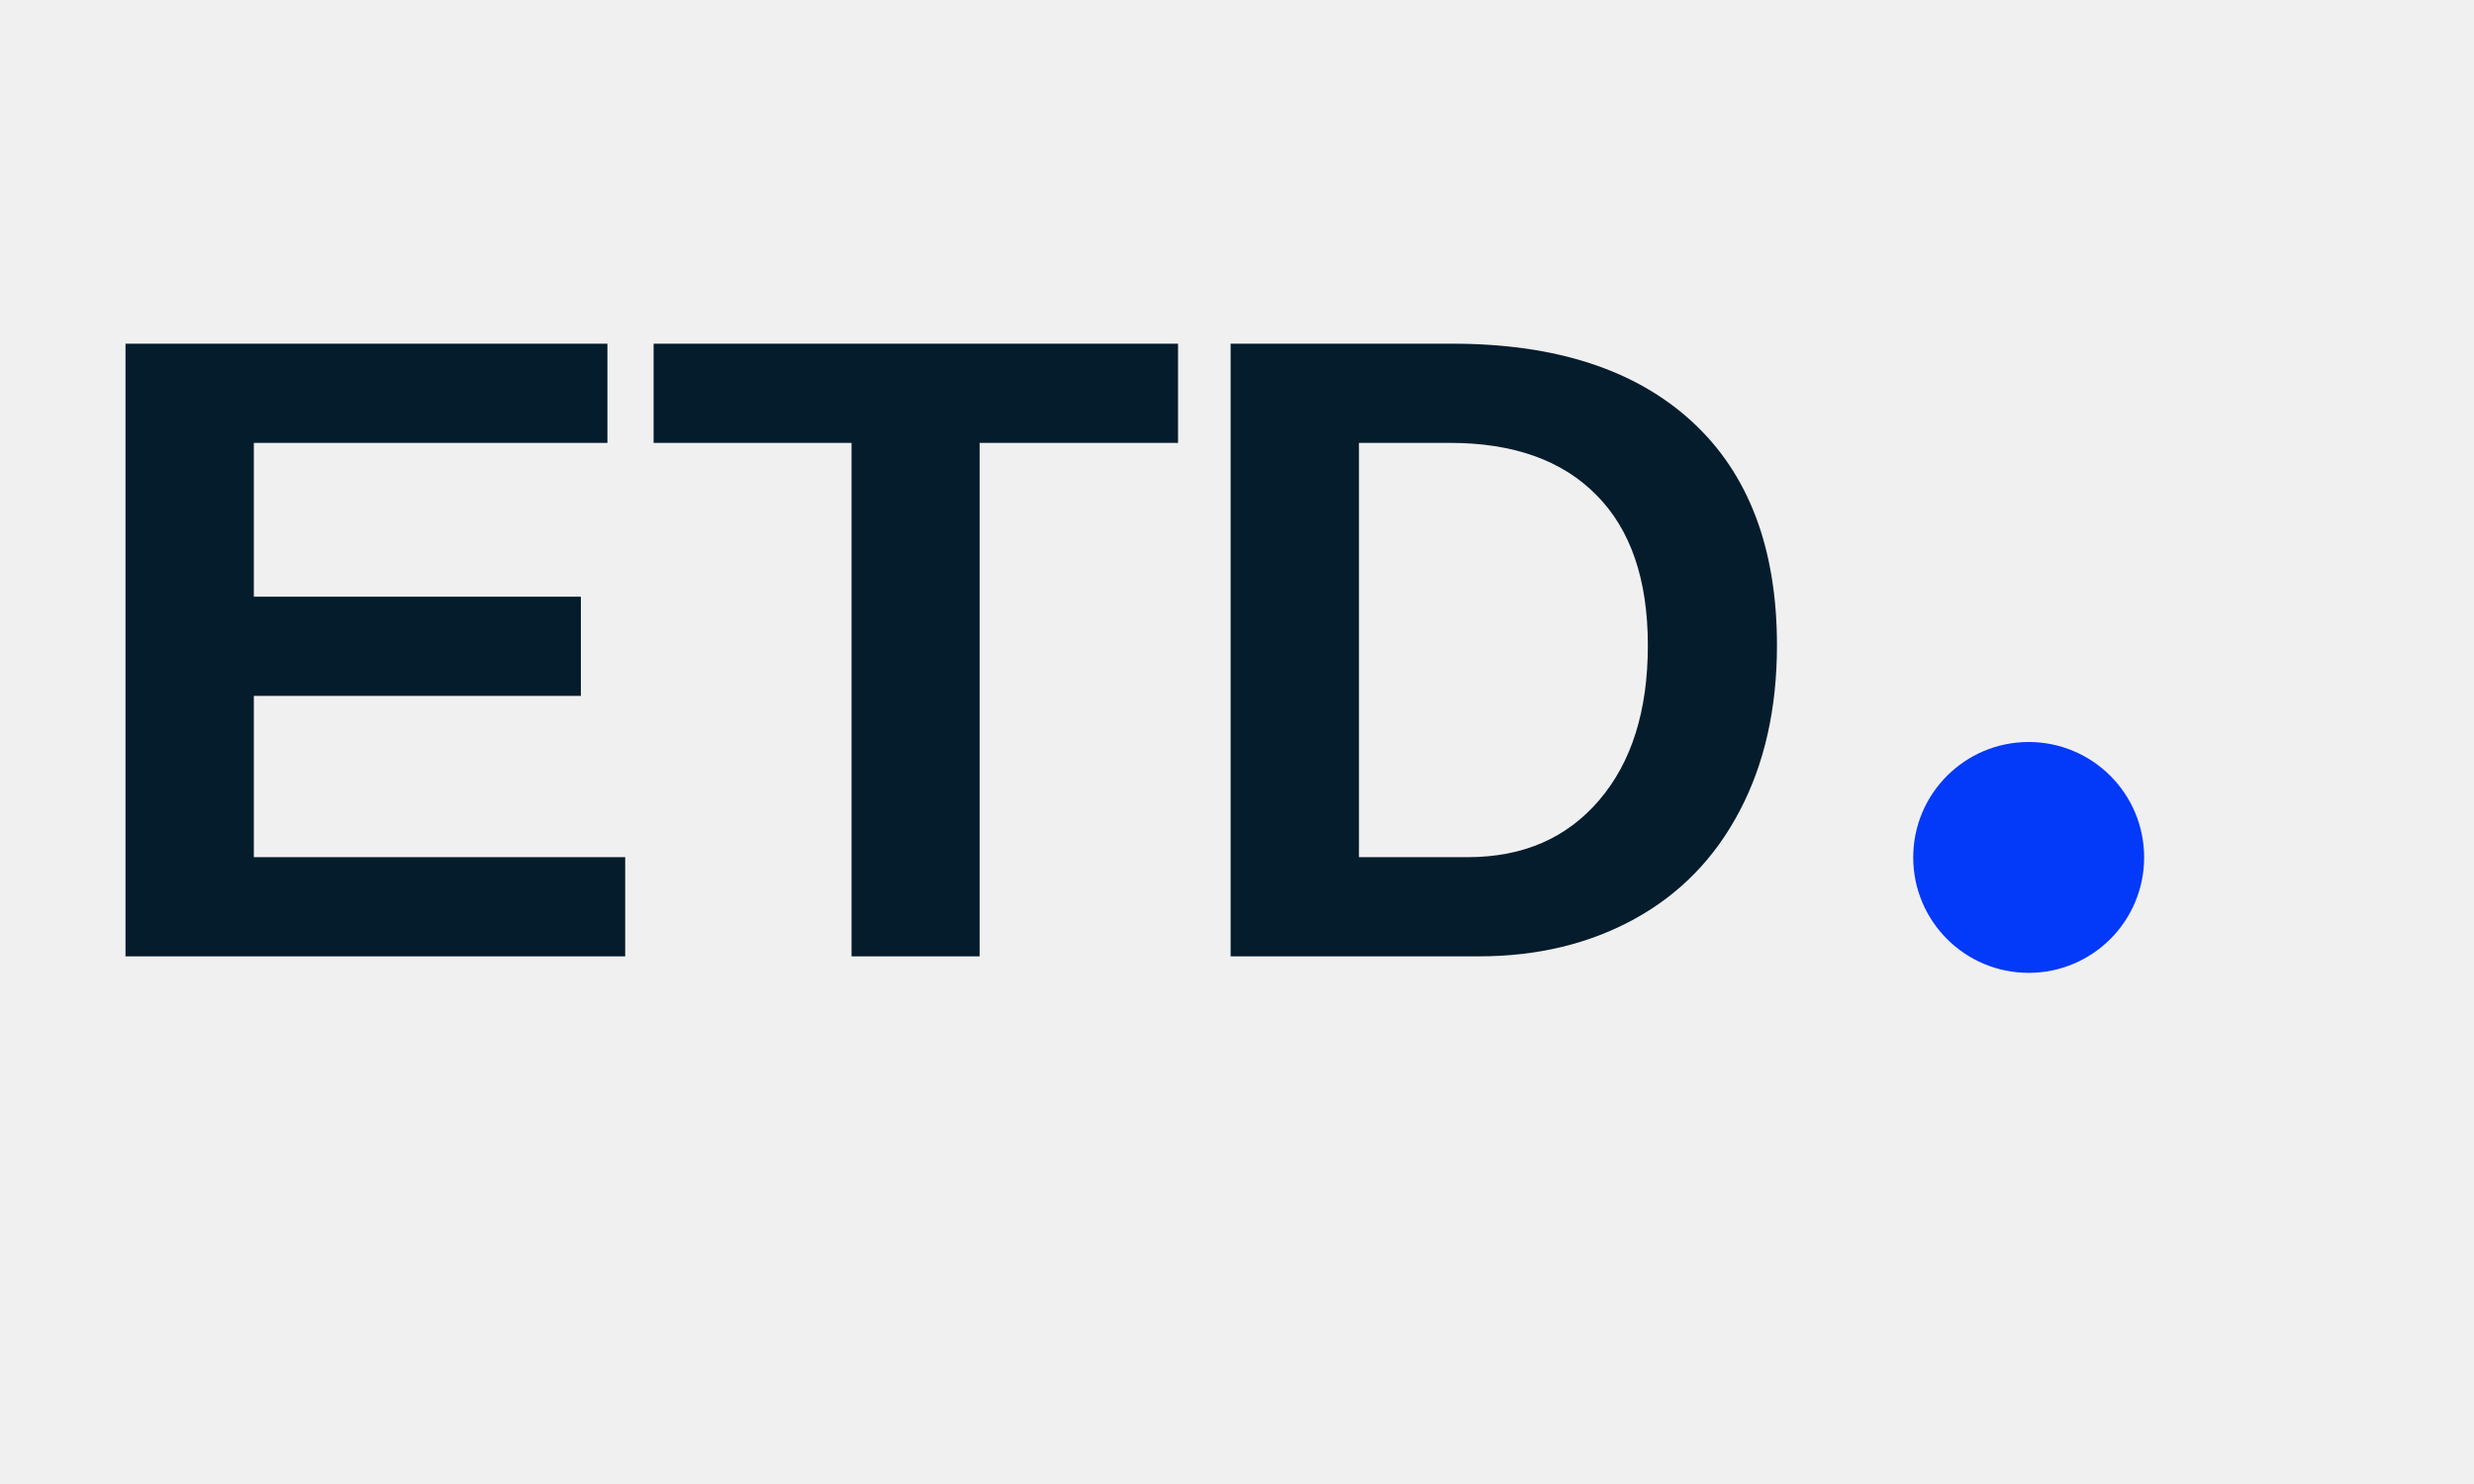
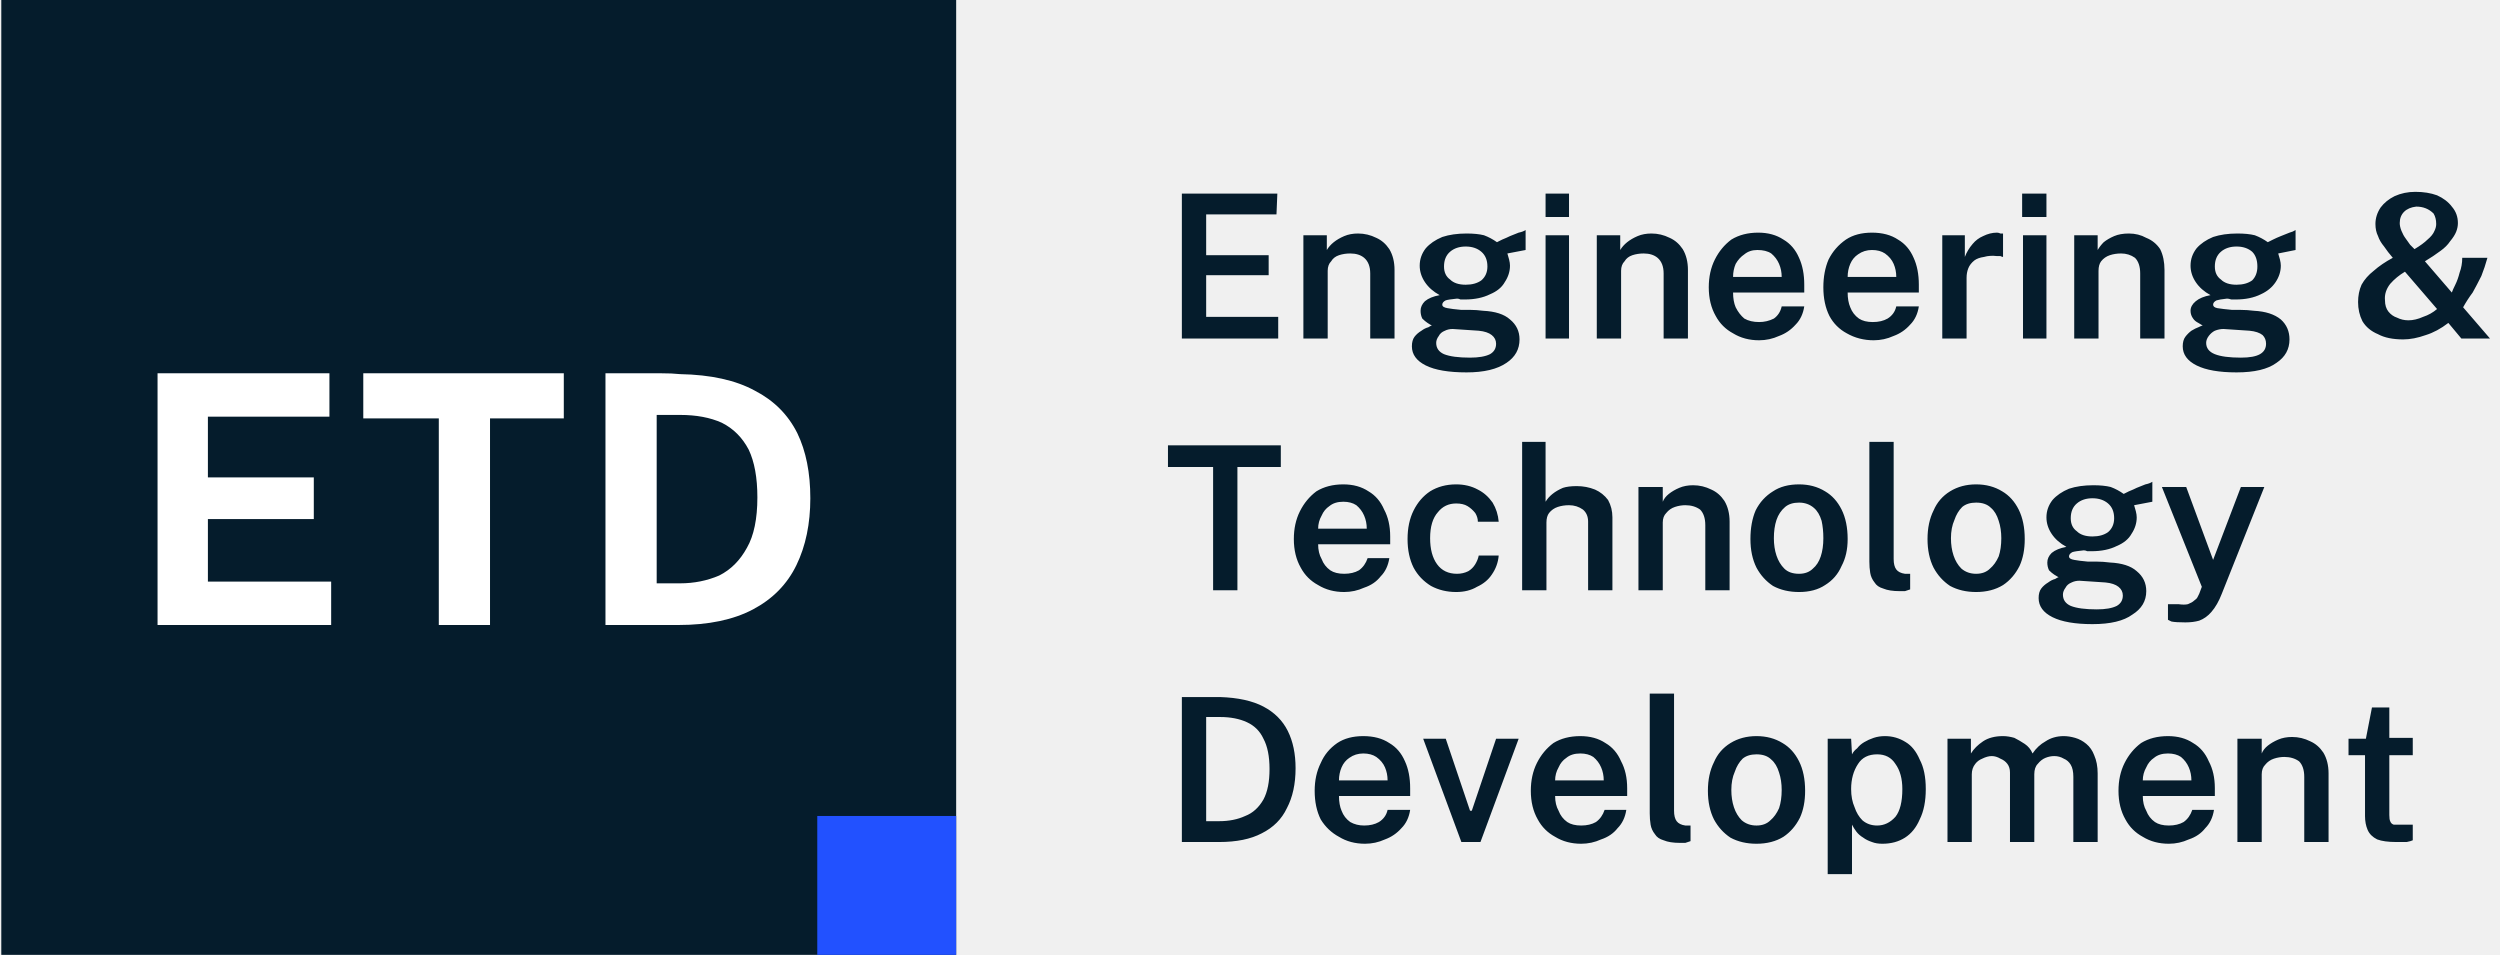
- <svg xmlns="http://www.w3.org/2000/svg" width="150" height="90" viewBox="0 0 150 90" role="img">
-   <text x="4" y="58" font-family="Arial, Helvetica, sans-serif" font-size="54" font-weight="700" letter-spacing="-1" fill="#051C2C">ETD</text>
-   <circle cx="123" cy="52" r="7" fill="#0339F8" />
+ <svg xmlns="http://www.w3.org/2000/svg" viewBox="0 0 287.7 110.0" width="288" height="110" role="img">
+   <rect x="0" y="0" width="110" height="110" fill="#051C2C" />
+   <path d="M18.0 72.0V43.0H37.8L37.8 48.0H23.8V55.0H36.0V59.8H23.8V67.0L38.0 67.0V72.0ZM50.4 72.0V48.2H41.7V43.0H64.8V48.2H56.3V72.0ZM69.6 72.0V43.0Q69.8 43.0 70.8 43.0Q71.8 43.0 73.2 43.0Q74.6 43.0 75.9 43.0Q77.3 43.0 78.2 43.1Q83.5 43.2 86.8 45.0Q90.1 46.7 91.7 49.9Q93.2 53.0 93.2 57.4Q93.2 61.8 91.6 65.1Q90.0 68.4 86.6 70.2Q83.2 72.0 78.0 72.0ZM75.5 67.2H78.2Q80.6 67.2 82.7 66.3Q84.7 65.3 85.9 63.1Q87.1 61.0 87.1 57.3Q87.1 53.9 86.1 51.8Q85.0 49.7 83.0 48.7Q81.0 47.8 78.2 47.8H75.5Z" fill="#FFFFFF" />
+   <rect x="94" y="94" width="16" height="16" fill="#2251FF" />
+   <path d="M136.0 39.0V22.3H147.0L146.9 24.7H138.8V29.4H146.0V31.7H138.8V36.5L147.1 36.5V39.0ZM150.0 39.0V27.1H152.7V28.8Q153.0 28.3 153.5 27.9Q154.0 27.5 154.7 27.2Q155.4 26.9 156.3 26.9Q157.4 26.9 158.4 27.4Q159.3 27.8 159.9 28.7Q160.5 29.7 160.5 31.1V39.0H157.7V31.5Q157.7 30.3 157.0 29.7Q156.4 29.2 155.4 29.2Q154.7 29.2 154.1 29.4Q153.5 29.6 153.2 30.1Q152.8 30.5 152.8 31.2V39.0ZM168.8 42.9Q165.7 42.9 164.1 42.1Q162.5 41.3 162.5 39.9Q162.5 39.2 162.8 38.8Q163.1 38.4 163.6 38.1Q164.0 37.8 164.4 37.7Q164.7 37.5 164.8 37.5Q164.6 37.4 164.3 37.2Q164.0 37.0 163.7 36.7Q163.5 36.3 163.5 35.8Q163.5 35.2 164.0 34.7Q164.6 34.2 165.7 34.0Q164.6 33.4 164.0 32.5Q163.4 31.6 163.4 30.6Q163.4 29.5 164.1 28.6Q164.8 27.8 166.0 27.3Q167.2 26.9 168.8 26.9Q170.0 26.9 170.8 27.1Q171.6 27.4 172.3 27.9Q172.5 27.8 172.9 27.6Q173.4 27.4 173.8 27.2Q174.3 27.0 174.8 26.8Q175.3 26.7 175.6 26.5L175.6 28.8L173.5 29.2Q173.6 29.5 173.7 29.9Q173.8 30.3 173.8 30.6Q173.8 31.6 173.2 32.5Q172.7 33.4 171.5 33.9Q170.3 34.5 168.6 34.5Q168.4 34.5 168.1 34.5Q167.9 34.4 167.7 34.4Q166.7 34.5 166.4 34.6Q166.0 34.8 166.0 35.1Q166.0 35.4 166.6 35.5Q167.1 35.6 168.2 35.7Q168.6 35.7 169.3 35.7Q169.9 35.7 170.7 35.8Q172.8 35.9 173.8 36.8Q174.9 37.7 174.9 39.1Q174.9 40.8 173.4 41.8Q171.8 42.9 168.8 42.9ZM169.2 41.2Q170.7 41.2 171.5 40.8Q172.2 40.4 172.2 39.6Q172.2 39.0 171.7 38.6Q171.2 38.2 170.2 38.1L167.2 37.9Q166.7 37.9 166.3 38.1Q165.8 38.3 165.6 38.7Q165.3 39.1 165.3 39.5Q165.3 40.4 166.2 40.8Q167.2 41.2 169.2 41.2ZM168.7 32.8Q169.8 32.8 170.5 32.3Q171.2 31.7 171.2 30.7Q171.2 29.6 170.5 29.0Q169.8 28.4 168.7 28.4Q167.6 28.4 166.9 29.0Q166.2 29.6 166.2 30.7Q166.2 31.7 166.9 32.2Q167.5 32.8 168.7 32.8ZM177.9 39.0V27.1H180.6V39.0ZM177.9 25.0V22.3H180.6V25.0ZM183.8 39.0V27.1H186.5V28.8Q186.8 28.3 187.3 27.9Q187.8 27.5 188.5 27.2Q189.2 26.9 190.1 26.9Q191.2 26.9 192.2 27.4Q193.1 27.8 193.7 28.7Q194.3 29.7 194.3 31.1V39.0H191.5V31.5Q191.5 30.3 190.8 29.7Q190.2 29.2 189.2 29.2Q188.5 29.2 187.9 29.4Q187.3 29.6 187.0 30.1Q186.6 30.5 186.6 31.2V39.0ZM202.5 39.2Q200.8 39.2 199.5 38.4Q198.2 37.7 197.5 36.4Q196.7 35.0 196.7 33.1Q196.7 31.3 197.4 29.9Q198.1 28.5 199.3 27.6Q200.6 26.8 202.4 26.8Q204.1 26.8 205.3 27.6Q206.5 28.3 207.1 29.7Q207.7 31.0 207.7 32.8V33.7H199.5Q199.5 34.7 199.8 35.4Q200.2 36.2 200.8 36.7Q201.5 37.1 202.5 37.1Q203.4 37.1 204.2 36.7Q204.9 36.2 205.1 35.3H207.7Q207.5 36.6 206.7 37.4Q205.9 38.3 204.8 38.7Q203.7 39.2 202.5 39.2ZM199.5 31.9H205.1Q205.1 31.1 204.8 30.4Q204.5 29.7 203.9 29.2Q203.3 28.8 202.3 28.8Q201.4 28.8 200.8 29.3Q200.2 29.7 199.8 30.4Q199.5 31.1 199.5 31.9ZM215.7 39.2Q214.0 39.2 212.6 38.4Q211.3 37.7 210.6 36.4Q209.9 35.0 209.9 33.1Q209.9 31.3 210.5 29.9Q211.2 28.5 212.5 27.6Q213.7 26.8 215.5 26.8Q217.3 26.8 218.5 27.6Q219.7 28.3 220.3 29.7Q220.9 31.0 220.9 32.8V33.7H212.7Q212.7 34.7 213.0 35.4Q213.3 36.2 214.0 36.7Q214.6 37.1 215.6 37.1Q216.6 37.1 217.3 36.7Q218.1 36.2 218.3 35.3H220.9Q220.7 36.6 219.9 37.4Q219.1 38.3 218.0 38.7Q216.9 39.2 215.7 39.2ZM212.7 31.9H218.3Q218.3 31.1 218.0 30.4Q217.7 29.7 217.0 29.2Q216.4 28.8 215.5 28.8Q214.6 28.8 213.9 29.3Q213.3 29.7 213.0 30.4Q212.7 31.1 212.7 31.9ZM223.6 39.0V27.1H226.2V29.6Q226.5 28.8 227.1 28.1Q227.6 27.5 228.3 27.2Q229.1 26.8 229.9 26.8Q230.1 26.8 230.3 26.9Q230.5 26.9 230.6 26.9V29.6Q230.5 29.6 230.3 29.5Q230.1 29.5 229.9 29.5Q229.1 29.4 228.4 29.6Q227.7 29.7 227.3 30.0Q226.8 30.4 226.6 30.9Q226.4 31.4 226.4 32.0V39.0ZM232.9 39.0V27.1H235.6V39.0ZM232.8 25.0V22.3H235.6V25.0ZM238.8 39.0V27.1H241.5V28.8Q241.8 28.3 242.2 27.9Q242.7 27.5 243.4 27.2Q244.1 26.9 245.1 26.9Q246.2 26.9 247.1 27.4Q248.1 27.8 248.7 28.7Q249.2 29.7 249.2 31.1V39.0H246.4V31.5Q246.4 30.3 245.8 29.7Q245.1 29.2 244.2 29.2Q243.5 29.2 242.9 29.4Q242.3 29.6 241.9 30.1Q241.6 30.5 241.6 31.2V39.0ZM257.5 42.9Q254.5 42.9 252.9 42.1Q251.3 41.3 251.3 39.9Q251.3 39.2 251.6 38.8Q251.9 38.4 252.3 38.1Q252.8 37.8 253.1 37.7Q253.5 37.5 253.6 37.5Q253.4 37.4 253.1 37.2Q252.7 37.0 252.5 36.7Q252.2 36.3 252.2 35.8Q252.2 35.2 252.8 34.7Q253.4 34.2 254.5 34.0Q253.4 33.4 252.8 32.5Q252.2 31.6 252.2 30.6Q252.2 29.5 252.9 28.6Q253.6 27.8 254.8 27.3Q256.0 26.9 257.6 26.9Q258.8 26.9 259.6 27.1Q260.4 27.4 261.1 27.9Q261.3 27.8 261.7 27.6Q262.1 27.4 262.6 27.2Q263.1 27.0 263.6 26.8Q264.0 26.7 264.3 26.5L264.3 28.8L262.3 29.2Q262.4 29.5 262.5 29.9Q262.6 30.3 262.6 30.6Q262.6 31.6 262.0 32.5Q261.4 33.4 260.3 33.9Q259.1 34.5 257.4 34.5Q257.2 34.5 256.9 34.5Q256.6 34.4 256.4 34.4Q255.5 34.5 255.2 34.6Q254.8 34.8 254.8 35.1Q254.8 35.4 255.3 35.5Q255.9 35.6 257.0 35.7Q257.4 35.7 258.0 35.7Q258.7 35.7 259.5 35.8Q261.5 35.9 262.6 36.8Q263.6 37.7 263.6 39.1Q263.6 40.8 262.1 41.8Q260.6 42.9 257.5 42.9ZM258.0 41.2Q259.5 41.2 260.2 40.8Q260.9 40.4 260.9 39.6Q260.9 39.0 260.5 38.6Q260.0 38.2 259.0 38.1L256.0 37.9Q255.5 37.9 255.0 38.1Q254.6 38.3 254.3 38.7Q254.0 39.1 254.0 39.5Q254.0 40.4 255.0 40.8Q256.0 41.2 258.0 41.2ZM257.5 32.8Q258.6 32.8 259.3 32.3Q259.9 31.7 259.9 30.7Q259.9 29.6 259.3 29.0Q258.6 28.4 257.5 28.4Q256.4 28.4 255.7 29.0Q255.0 29.6 255.0 30.7Q255.0 31.7 255.7 32.2Q256.3 32.8 257.5 32.8ZM276.7 39.1Q274.9 39.1 273.8 38.5Q272.6 38.0 272.0 37.0Q271.5 36.0 271.5 34.8Q271.5 33.7 271.9 32.8Q272.4 31.9 273.3 31.2Q274.2 30.4 275.5 29.7Q274.9 29.0 274.5 28.4Q274.0 27.8 273.8 27.2Q273.5 26.6 273.5 25.8Q273.5 24.8 274.1 23.9Q274.7 23.1 275.7 22.6Q276.8 22.1 278.1 22.1Q279.5 22.1 280.6 22.5Q281.7 23.0 282.3 23.8Q283.0 24.6 283.0 25.7Q283.0 26.2 282.8 26.7Q282.6 27.2 282.1 27.8Q281.7 28.4 281.0 28.9Q280.2 29.5 279.2 30.1L282.3 33.7Q282.4 33.4 282.7 32.8Q283.0 32.2 283.2 31.4Q283.5 30.6 283.5 29.7H286.4Q286.1 30.8 285.7 31.8Q285.2 32.8 284.7 33.7Q284.1 34.5 283.6 35.4L286.7 39.0H283.4L281.9 37.2Q280.6 38.2 279.3 38.6Q277.9 39.1 276.7 39.1ZM277.3 36.9Q278.1 36.9 279.0 36.5Q279.9 36.2 280.6 35.6L276.9 31.3Q275.9 31.9 275.2 32.7Q274.5 33.6 274.6 34.6Q274.6 35.4 275.0 35.9Q275.4 36.4 276.0 36.6Q276.6 36.9 277.3 36.9ZM278.0 28.7Q279.0 28.1 279.5 27.6Q280.1 27.1 280.3 26.6Q280.5 26.2 280.5 25.8Q280.5 25.1 280.2 24.6Q279.8 24.2 279.3 24.0Q278.8 23.8 278.2 23.8Q277.3 23.9 276.8 24.4Q276.3 24.9 276.3 25.7Q276.3 26.1 276.5 26.6Q276.7 27.1 277.0 27.5Q277.3 27.9 277.5 28.2Z" fill="#051C2C" />
+   <path d="M139.6 68.0V53.8H134.4V51.3H147.4V53.8H142.4V68.0ZM154.7 68.2Q153.0 68.2 151.7 67.4Q150.4 66.7 149.7 65.4Q148.9 64.0 148.9 62.1Q148.9 60.3 149.6 58.9Q150.3 57.5 151.5 56.6Q152.8 55.8 154.6 55.8Q156.3 55.8 157.5 56.6Q158.7 57.3 159.3 58.7Q160.0 60.0 160.0 61.8V62.7H151.7Q151.7 63.7 152.1 64.4Q152.4 65.2 153.1 65.7Q153.7 66.1 154.7 66.1Q155.7 66.1 156.4 65.7Q157.1 65.2 157.4 64.3H159.9Q159.7 65.6 158.9 66.4Q158.2 67.3 157.0 67.7Q155.9 68.2 154.7 68.2ZM151.7 60.9H157.3Q157.3 60.1 157.0 59.4Q156.7 58.7 156.1 58.2Q155.5 57.8 154.6 57.8Q153.6 57.8 153.0 58.3Q152.4 58.7 152.1 59.4Q151.7 60.1 151.7 60.9ZM167.6 68.2Q166.0 68.2 164.7 67.5Q163.4 66.7 162.7 65.4Q162.0 64.0 162.0 62.1Q162.0 60.2 162.7 58.8Q163.4 57.4 164.6 56.6Q165.9 55.8 167.6 55.8Q169.0 55.8 170.1 56.4Q171.1 56.9 171.8 57.9Q172.4 58.9 172.5 60.1H170.1Q170.1 59.6 169.8 59.1Q169.4 58.6 168.9 58.3Q168.4 58.0 167.6 58.0Q166.3 58.0 165.5 59.0Q164.6 60.0 164.6 62.0Q164.6 63.9 165.4 65.0Q166.2 66.1 167.7 66.1Q168.4 66.1 169.0 65.8Q169.5 65.5 169.8 65.0Q170.1 64.5 170.2 64.0H172.5Q172.4 65.2 171.7 66.2Q171.1 67.1 170.0 67.6Q169.0 68.2 167.6 68.2ZM175.2 68.0V50.9H177.9V57.8Q178.2 57.3 178.7 56.9Q179.2 56.5 179.9 56.2Q180.5 56.0 181.5 56.0Q182.6 56.0 183.6 56.4Q184.5 56.8 185.1 57.6Q185.6 58.5 185.6 59.6V68.0H182.8V60.1Q182.8 59.2 182.2 58.7Q181.5 58.2 180.6 58.2Q179.9 58.2 179.3 58.4Q178.7 58.6 178.3 59.1Q178.0 59.5 178.0 60.2V68.0ZM188.6 68.0V56.1H191.4V57.8Q191.6 57.3 192.1 56.9Q192.6 56.5 193.3 56.2Q194.0 55.9 194.9 55.9Q196.0 55.9 197.0 56.4Q197.9 56.8 198.5 57.7Q199.1 58.7 199.1 60.1V68.0H196.3V60.5Q196.3 59.3 195.7 58.7Q195.0 58.2 194.0 58.2Q193.4 58.2 192.8 58.4Q192.2 58.6 191.8 59.1Q191.4 59.5 191.4 60.2V68.0ZM207.1 68.2Q205.4 68.2 204.1 67.5Q202.9 66.7 202.2 65.4Q201.5 64.0 201.5 62.1Q201.5 60.2 202.1 58.8Q202.8 57.4 204.1 56.6Q205.3 55.8 207.1 55.8Q208.8 55.8 210.1 56.6Q211.3 57.3 212.0 58.7Q212.7 60.1 212.7 62.1Q212.7 63.9 212.0 65.2Q211.4 66.6 210.1 67.4Q208.9 68.2 207.1 68.2ZM207.1 66.1Q208.1 66.1 208.7 65.5Q209.3 65.0 209.6 64.1Q209.9 63.2 209.9 62.0Q209.9 60.9 209.7 60.0Q209.4 59.0 208.8 58.5Q208.1 57.9 207.1 57.9Q206.1 57.9 205.5 58.4Q204.8 59.0 204.5 59.9Q204.2 60.8 204.2 62.0Q204.2 63.1 204.5 64.0Q204.8 64.9 205.4 65.5Q206.0 66.1 207.1 66.1ZM218.7 68.1Q217.5 68.1 216.8 67.8Q216.1 67.6 215.8 67.1Q215.4 66.6 215.3 66.0Q215.2 65.4 215.2 64.7V50.9H218.0V64.4Q218.0 65.2 218.3 65.6Q218.6 66.0 219.3 66.1L219.9 66.1V67.9Q219.6 68.0 219.3 68.1Q219.0 68.1 218.7 68.1ZM227.5 68.2Q225.8 68.2 224.5 67.5Q223.3 66.7 222.6 65.4Q221.9 64.0 221.9 62.1Q221.9 60.2 222.6 58.8Q223.2 57.4 224.5 56.6Q225.8 55.8 227.5 55.8Q229.2 55.8 230.5 56.6Q231.7 57.3 232.4 58.7Q233.1 60.1 233.1 62.1Q233.1 63.9 232.5 65.2Q231.8 66.6 230.6 67.4Q229.3 68.2 227.5 68.2ZM227.5 66.1Q228.5 66.1 229.1 65.5Q229.7 65.0 230.1 64.1Q230.4 63.2 230.4 62.0Q230.4 60.9 230.1 60.0Q229.8 59.0 229.2 58.5Q228.6 57.9 227.5 57.9Q226.5 57.9 225.9 58.4Q225.3 59.0 225.0 59.9Q224.6 60.8 224.6 62.0Q224.6 63.1 224.9 64.0Q225.2 64.9 225.8 65.5Q226.5 66.1 227.5 66.1ZM240.9 71.9Q237.9 71.9 236.3 71.1Q234.7 70.3 234.7 68.9Q234.7 68.2 235.0 67.8Q235.3 67.4 235.8 67.1Q236.2 66.8 236.6 66.7Q236.9 66.5 237.0 66.5Q236.8 66.4 236.5 66.2Q236.2 66.0 235.9 65.7Q235.7 65.3 235.7 64.8Q235.7 64.2 236.2 63.7Q236.8 63.2 237.9 63.0Q236.8 62.4 236.2 61.5Q235.6 60.6 235.6 59.6Q235.6 58.5 236.3 57.6Q237.0 56.8 238.2 56.3Q239.4 55.9 241.0 55.9Q242.2 55.9 243.0 56.1Q243.8 56.4 244.5 56.9Q244.7 56.8 245.1 56.6Q245.6 56.4 246.0 56.2Q246.5 56.0 247.0 55.8Q247.5 55.7 247.8 55.5L247.8 57.8L245.7 58.2Q245.8 58.5 245.9 58.9Q246.0 59.3 246.0 59.6Q246.0 60.6 245.4 61.5Q244.9 62.4 243.7 62.9Q242.5 63.5 240.8 63.5Q240.6 63.5 240.3 63.5Q240.1 63.4 239.9 63.4Q238.9 63.5 238.6 63.6Q238.2 63.8 238.2 64.1Q238.2 64.4 238.8 64.5Q239.3 64.6 240.4 64.7Q240.8 64.7 241.5 64.7Q242.1 64.7 242.9 64.8Q245.0 64.9 246.0 65.8Q247.1 66.7 247.1 68.1Q247.1 69.8 245.5 70.8Q244.0 71.9 240.9 71.9ZM241.4 70.2Q242.9 70.2 243.7 69.8Q244.4 69.4 244.4 68.6Q244.4 68.0 243.9 67.6Q243.4 67.2 242.4 67.1L239.4 66.9Q238.9 66.9 238.5 67.1Q238.0 67.3 237.8 67.7Q237.5 68.1 237.5 68.5Q237.5 69.4 238.4 69.8Q239.4 70.2 241.4 70.2ZM240.9 61.8Q242.0 61.8 242.7 61.3Q243.4 60.7 243.4 59.7Q243.4 58.6 242.7 58.0Q242.0 57.4 240.9 57.4Q239.8 57.4 239.1 58.0Q238.4 58.6 238.4 59.7Q238.4 60.7 239.1 61.2Q239.7 61.8 240.9 61.8ZM251.6 71.7Q250.5 71.7 250.0 71.6Q249.6 71.4 249.6 71.4V69.6L250.8 69.6Q251.5 69.7 251.9 69.6Q252.4 69.4 252.6 69.2Q252.9 69.0 253.0 68.8Q253.1 68.6 253.2 68.4L253.5 67.6L248.9 56.1H251.7L254.8 64.5L258.0 56.1H260.7L255.8 68.4Q255.3 69.7 254.6 70.5Q254.0 71.2 253.2 71.5Q252.5 71.7 251.6 71.7Z" fill="#051C2C" />
+   <path d="M136.0 97.0V80.3Q136.1 80.3 136.6 80.3Q137.1 80.3 137.8 80.3Q138.5 80.3 139.2 80.3Q139.9 80.3 140.4 80.3Q143.5 80.4 145.4 81.4Q147.3 82.4 148.2 84.2Q149.1 86.0 149.1 88.5Q149.1 91.2 148.1 93.1Q147.2 95.0 145.2 96.0Q143.3 97.0 140.3 97.0ZM138.8 94.6H140.3Q142.0 94.6 143.3 94.0Q144.6 93.5 145.4 92.1Q146.1 90.8 146.1 88.6Q146.1 86.4 145.4 85.1Q144.8 83.8 143.5 83.2Q142.2 82.6 140.4 82.6H138.8ZM157.1 97.2Q155.4 97.2 154.1 96.4Q152.8 95.7 152.0 94.4Q151.3 93.0 151.3 91.1Q151.3 89.3 152.0 87.9Q152.6 86.5 153.9 85.6Q155.1 84.8 156.9 84.8Q158.7 84.8 159.9 85.6Q161.1 86.3 161.7 87.7Q162.3 89.0 162.3 90.8V91.7H154.1Q154.1 92.7 154.4 93.4Q154.7 94.2 155.4 94.7Q156.1 95.1 157.0 95.1Q158.0 95.1 158.7 94.7Q159.5 94.2 159.7 93.3H162.3Q162.1 94.6 161.3 95.4Q160.5 96.3 159.4 96.7Q158.3 97.2 157.1 97.2ZM154.1 89.9H159.7Q159.7 89.1 159.4 88.4Q159.1 87.7 158.4 87.2Q157.8 86.8 156.9 86.8Q156.0 86.8 155.3 87.3Q154.7 87.7 154.4 88.4Q154.1 89.1 154.1 89.9ZM168.2 97.0 163.8 85.1H166.4L169.2 93.4H169.4L172.2 85.1H174.8L170.4 97.0ZM182.0 97.2Q180.3 97.2 179.0 96.4Q177.7 95.7 177.0 94.4Q176.2 93.0 176.2 91.1Q176.2 89.3 176.9 87.9Q177.6 86.5 178.8 85.6Q180.1 84.8 181.9 84.8Q183.6 84.8 184.8 85.6Q186.0 86.3 186.6 87.7Q187.3 89.0 187.3 90.8V91.7H179.0Q179.0 92.7 179.4 93.4Q179.7 94.2 180.4 94.7Q181.0 95.1 182.0 95.1Q183.0 95.1 183.7 94.7Q184.4 94.2 184.7 93.3H187.2Q187.0 94.6 186.2 95.4Q185.5 96.3 184.3 96.7Q183.2 97.2 182.0 97.2ZM179.0 89.9H184.6Q184.6 89.1 184.3 88.4Q184.0 87.7 183.4 87.2Q182.8 86.8 181.9 86.8Q180.9 86.8 180.3 87.3Q179.7 87.7 179.4 88.4Q179.0 89.1 179.0 89.9ZM193.4 97.1Q192.2 97.1 191.5 96.8Q190.8 96.6 190.5 96.1Q190.1 95.6 190.0 95.0Q189.9 94.4 189.9 93.7V79.9H192.7V93.4Q192.7 94.2 193.0 94.6Q193.3 95.0 194.0 95.1L194.6 95.1V96.9Q194.3 97.0 194.0 97.1Q193.7 97.1 193.4 97.1ZM202.2 97.2Q200.5 97.2 199.2 96.5Q198.0 95.7 197.3 94.4Q196.6 93.0 196.6 91.1Q196.6 89.2 197.3 87.8Q197.9 86.4 199.2 85.6Q200.5 84.8 202.2 84.8Q203.9 84.8 205.2 85.6Q206.4 86.3 207.1 87.7Q207.8 89.1 207.8 91.1Q207.8 92.9 207.2 94.2Q206.5 95.6 205.3 96.4Q204.0 97.2 202.2 97.2ZM202.2 95.1Q203.2 95.1 203.8 94.5Q204.4 94.0 204.8 93.1Q205.1 92.2 205.1 91.0Q205.1 89.9 204.8 89.0Q204.5 88.0 203.9 87.5Q203.3 86.9 202.2 86.9Q201.2 86.9 200.6 87.4Q200.0 88.0 199.7 88.9Q199.3 89.8 199.3 91.0Q199.3 92.1 199.6 93.0Q199.9 93.9 200.5 94.5Q201.2 95.1 202.2 95.1ZM210.4 100.7V85.1H213.1L213.2 86.9Q213.4 86.5 213.8 86.2Q214.1 85.8 214.6 85.5Q215.1 85.2 215.7 85.0Q216.3 84.8 217.0 84.8Q218.3 84.8 219.4 85.5Q220.4 86.1 221.0 87.5Q221.7 88.8 221.7 90.9Q221.7 93.0 221.0 94.4Q220.4 95.8 219.3 96.5Q218.2 97.2 216.7 97.2Q216.0 97.2 215.5 97.0Q214.9 96.8 214.5 96.5Q214.0 96.2 213.7 95.8Q213.4 95.4 213.2 95.0V100.7ZM216.1 95.1Q217.3 95.1 218.2 94.1Q219.0 93.1 219.0 90.9Q219.0 89.1 218.2 88.0Q217.5 86.9 216.1 86.9Q214.6 86.9 213.9 88.0Q213.1 89.2 213.1 90.9Q213.1 92.1 213.5 93.0Q213.8 93.9 214.4 94.5Q215.1 95.1 216.1 95.1ZM224.2 97.0V85.1H226.9V86.8Q227.4 86.0 228.3 85.4Q229.2 84.8 230.6 84.8Q231.2 84.8 231.9 85.0Q232.5 85.3 233.1 85.7Q233.7 86.1 234.0 86.8Q234.6 85.9 235.5 85.4Q236.4 84.8 237.6 84.8Q238.2 84.8 238.9 85.0Q239.6 85.2 240.2 85.7Q240.8 86.2 241.1 87.0Q241.5 87.9 241.5 89.1V97.0H238.7V89.5Q238.7 88.6 238.4 88.1Q238.1 87.6 237.6 87.4Q237.1 87.1 236.5 87.1Q236.0 87.1 235.5 87.3Q235.0 87.5 234.6 88.0Q234.2 88.4 234.2 89.2V97.0H231.4V89.0Q231.4 88.4 231.1 88.0Q230.8 87.6 230.3 87.4Q229.8 87.1 229.3 87.1Q228.8 87.1 228.2 87.4Q227.7 87.6 227.4 88.0Q227.0 88.5 227.0 89.2V97.0ZM249.7 97.2Q248.0 97.2 246.7 96.4Q245.4 95.7 244.7 94.4Q243.9 93.0 243.9 91.1Q243.9 89.3 244.6 87.9Q245.3 86.5 246.5 85.6Q247.8 84.8 249.6 84.8Q251.3 84.8 252.5 85.6Q253.7 86.3 254.3 87.7Q255.0 89.0 255.0 90.8V91.7H246.7Q246.7 92.7 247.1 93.4Q247.4 94.2 248.1 94.7Q248.7 95.1 249.7 95.1Q250.7 95.1 251.4 94.7Q252.1 94.2 252.4 93.3H254.9Q254.7 94.6 253.9 95.4Q253.2 96.3 252.0 96.7Q250.9 97.2 249.7 97.2ZM246.7 89.9H252.3Q252.3 89.1 252.0 88.4Q251.7 87.7 251.1 87.2Q250.5 86.8 249.6 86.8Q248.6 86.8 248.0 87.3Q247.4 87.7 247.1 88.4Q246.7 89.1 246.7 89.9ZM257.6 97.0V85.1H260.4V86.8Q260.6 86.3 261.1 85.9Q261.6 85.5 262.3 85.2Q263.0 84.9 263.9 84.9Q265.0 84.9 266.0 85.4Q266.9 85.8 267.5 86.7Q268.1 87.7 268.1 89.1V97.0H265.3V89.5Q265.3 88.3 264.7 87.7Q264.0 87.2 263.0 87.2Q262.4 87.2 261.8 87.4Q261.2 87.6 260.8 88.1Q260.4 88.5 260.4 89.2V97.0ZM275.9 97.0Q274.5 97.0 273.7 96.7Q272.9 96.3 272.6 95.6Q272.3 94.9 272.3 94.0V87.0H270.4V85.1H272.4L273.1 81.5H275.1V85.0H277.8V87.0H275.1L275.1 93.9Q275.1 94.4 275.2 94.6Q275.3 94.9 275.6 95.0Q275.9 95.0 276.3 95.0H277.8V96.8Q277.6 96.9 277.1 97.0Q276.6 97.0 275.9 97.0Z" fill="#051C2C" />
</svg>
